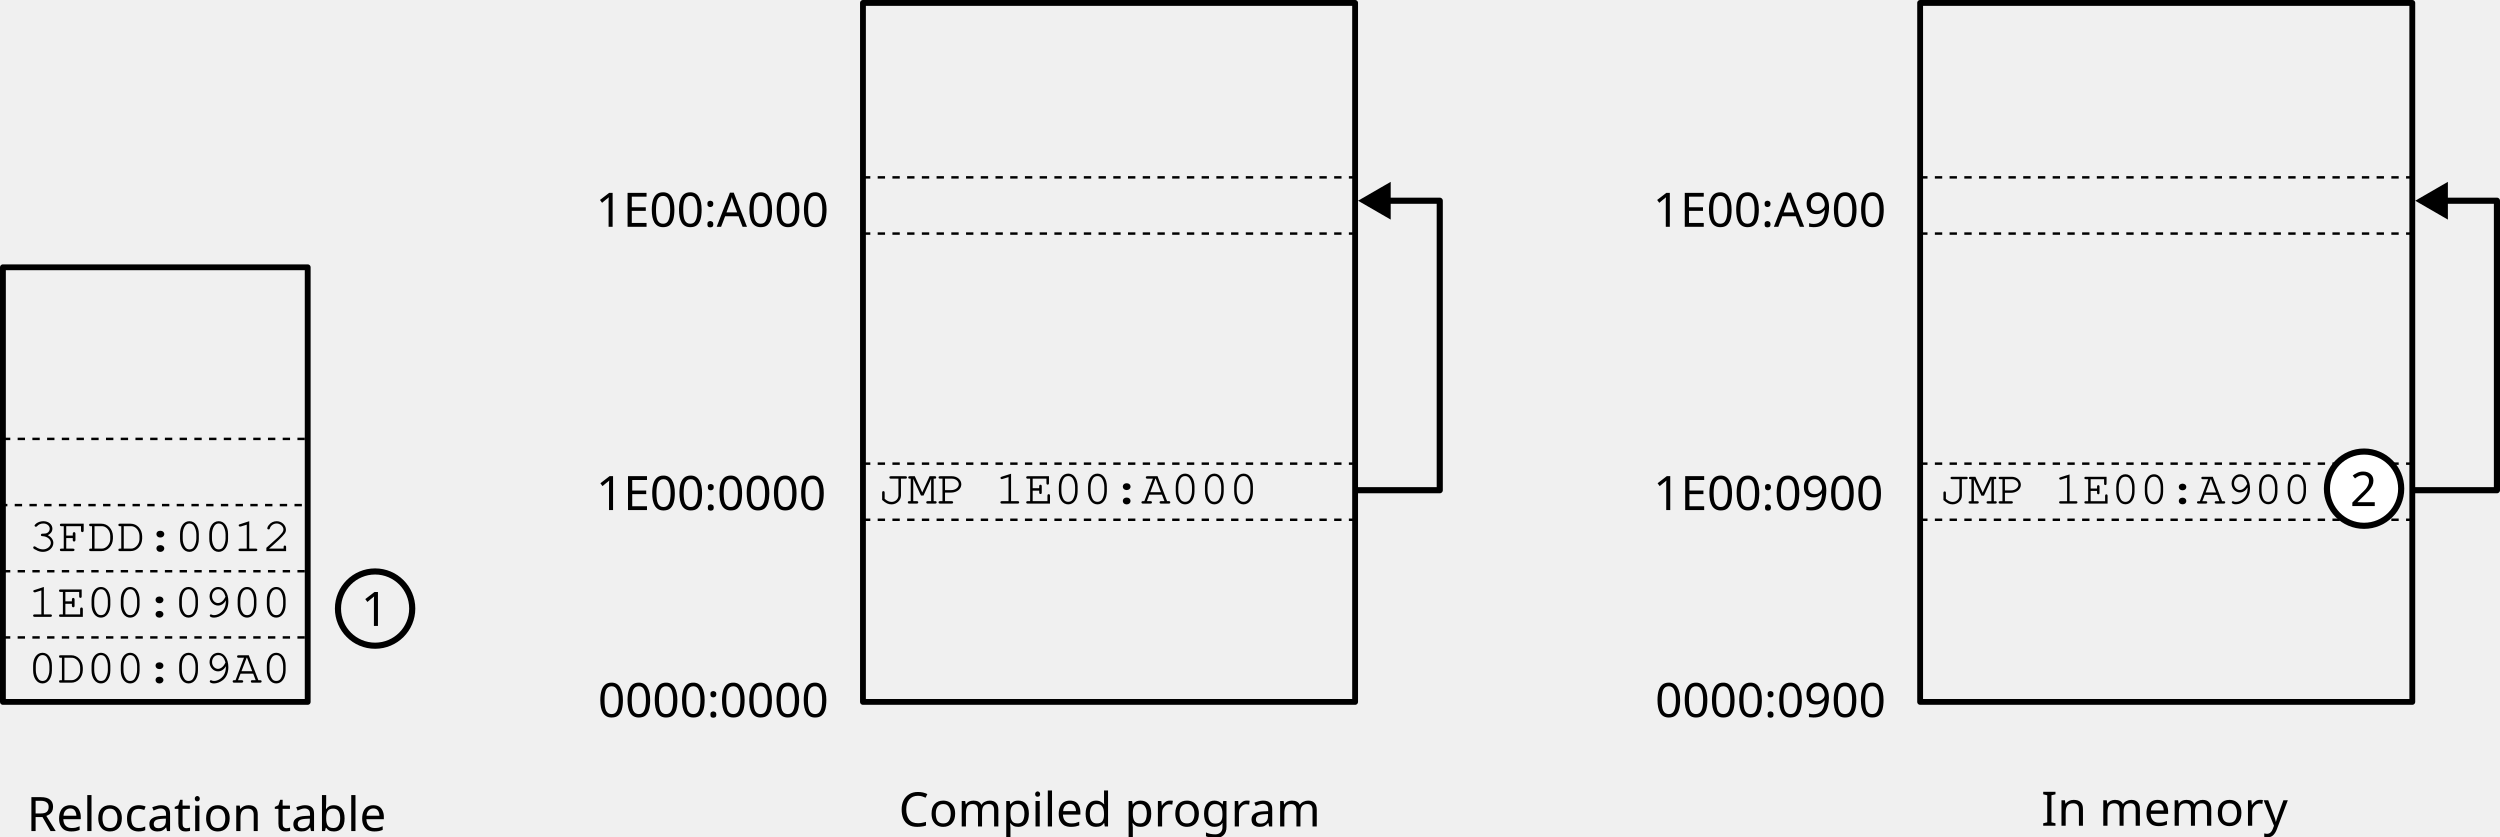
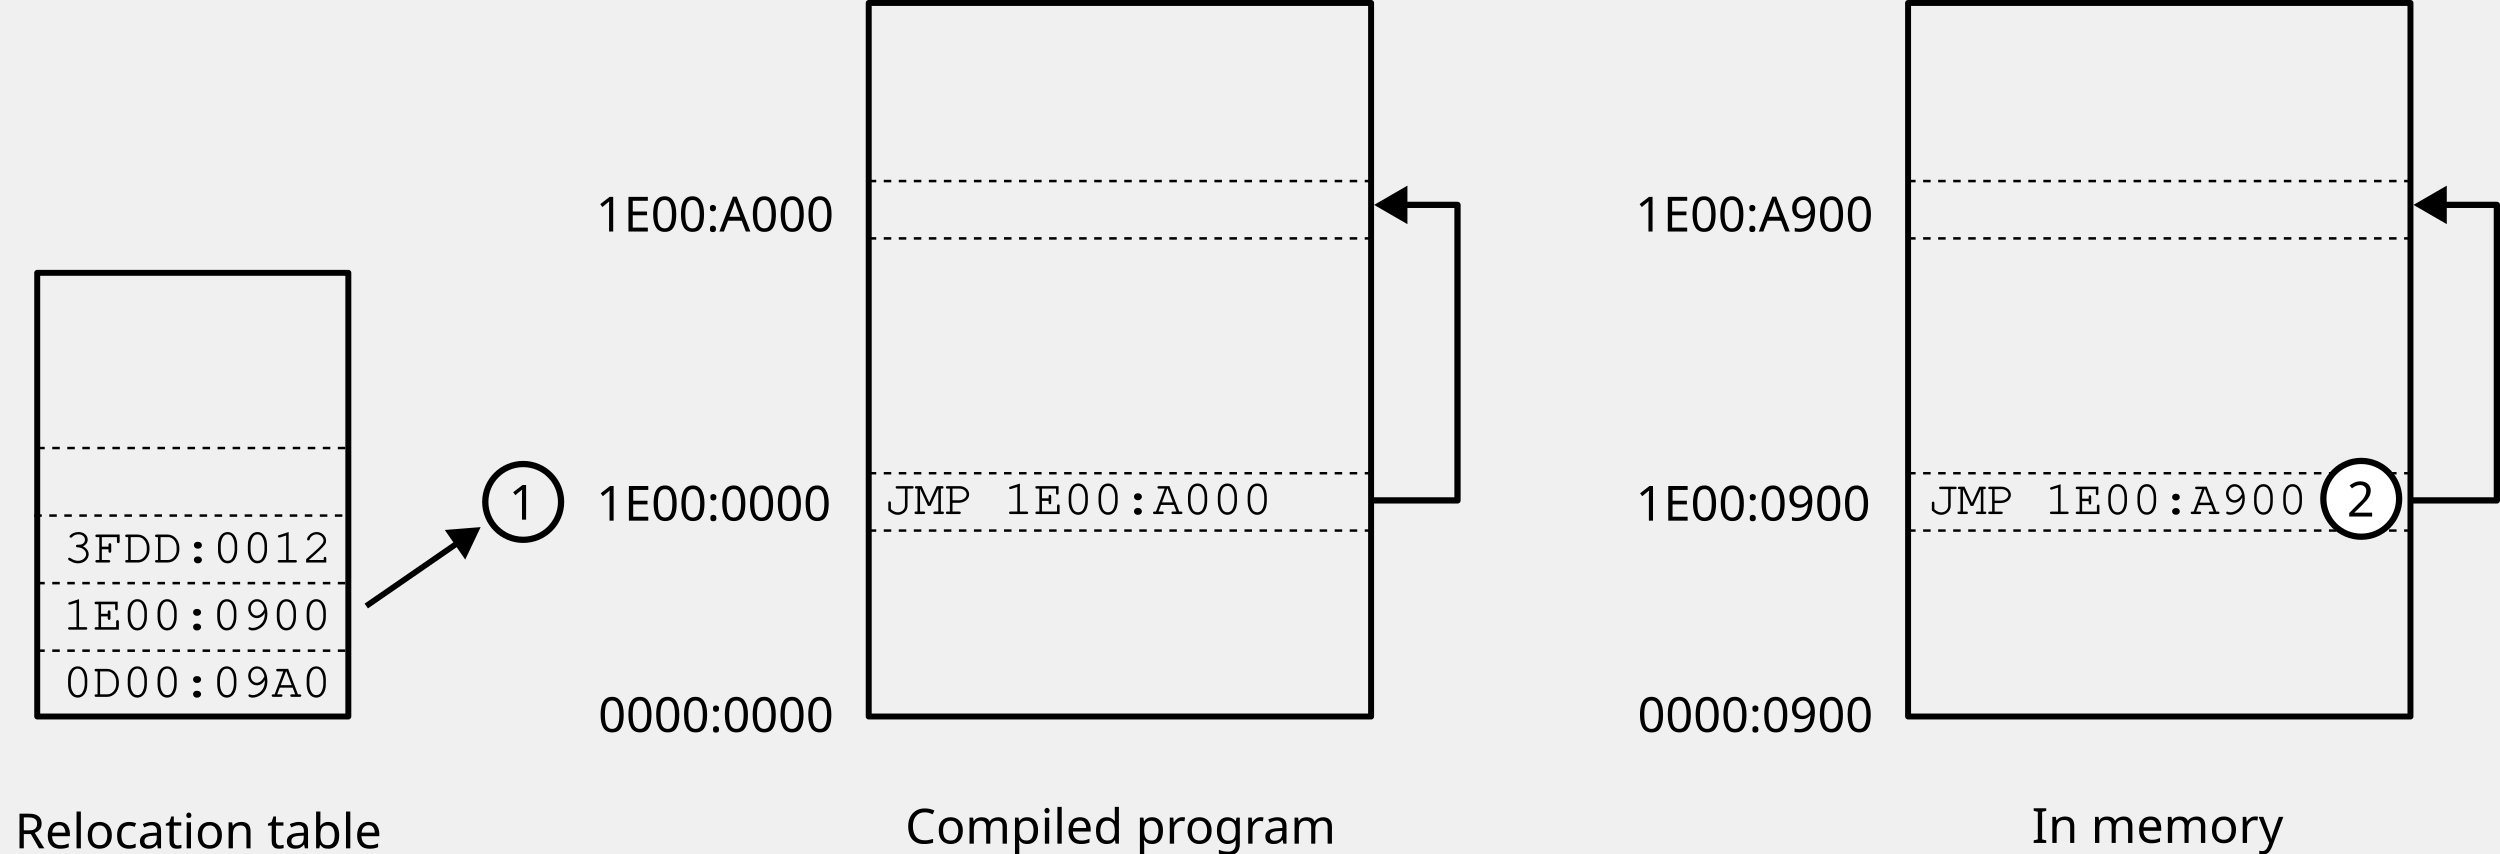
- <svg xmlns="http://www.w3.org/2000/svg" width="203.738mm" height="68.16mm" viewBox="0 0 203.738 68.16" version="1.1" id="svg1">
+ <svg xmlns="http://www.w3.org/2000/svg" width="199.593mm" height="68.16mm" viewBox="0 0 199.593 68.16" version="1.1" id="svg1">
  <defs id="defs1">
+     <marker style="overflow:visible" id="marker5" refX="0" refY="0" orient="auto-start-reverse" markerWidth="1" markerHeight="1" viewBox="0 0 1 1" preserveAspectRatio="xMidYMid">
+       <path transform="scale(0.5)" style="fill:context-stroke;fill-rule:evenodd;stroke:context-stroke;stroke-width:1pt" d="M 5.77,0 -2.88,5 V -5 Z" id="path5" />
+     </marker>
    <marker style="overflow:visible" id="Triangle" refX="0" refY="0" orient="auto-start-reverse" markerWidth="1" markerHeight="1" viewBox="0 0 1 1" preserveAspectRatio="xMidYMid">
      <path transform="scale(0.5)" style="fill:context-stroke;fill-rule:evenodd;stroke:context-stroke;stroke-width:1pt" d="M 5.77,0 -2.88,5 V -5 Z" id="path135" />
    </marker>
    <marker style="overflow:visible" id="Triangle-0" refX="0" refY="0" orient="auto-start-reverse" markerWidth="1" markerHeight="1" viewBox="0 0 1 1" preserveAspectRatio="xMidYMid">
      <path transform="scale(0.5)" style="fill:context-stroke;fill-rule:evenodd;stroke:context-stroke;stroke-width:1pt" d="M 5.77,0 -2.88,5 V -5 Z" id="path135-9" />
    </marker>
  </defs>
-   <g id="layer1" transform="translate(2.3941613e-7,-143.767)">
+   <g id="layer1" transform="translate(-0.9706398,-143.767)">
    <g id="g10-6" transform="matrix(0.3307292,0,0,-0.3307292,42.82311,206.6964)">
      <text transform="scale(1,-1)" style="font-style:normal;font-variant:normal;font-weight:normal;font-stretch:normal;font-size:12px;line-height:0%;font-family:'Nimbus Mono PS';-inkscape-font-specification:'Nimbus Mono PS, Normal';font-variant-ligatures:normal;font-variant-caps:normal;font-variant-numeric:normal;font-variant-east-asian:normal;text-align:center;writing-mode:lr-tb;text-anchor:middle;fill:#000000;fill-opacity:1;fill-rule:nonzero;stroke:none" id="text50-2" y="-66.183" x="133.735">
        <tspan style="font-style:normal;font-variant:normal;font-weight:normal;font-stretch:normal;font-size:12px;line-height:1.25;font-family:'Nimbus Mono PS';-inkscape-font-specification:'Nimbus Mono PS, Normal';font-variant-ligatures:normal;font-variant-caps:normal;font-variant-numeric:normal;font-variant-east-asian:normal" x="133.735" y="-66.183" id="tspan2">JMP 1E00:A000</tspan>
      </text>
    </g>
    <text style="font-variant:normal;font-weight:normal;font-size:3.969px;line-height:0%;font-family:'Bitstream Vera Sans';-inkscape-font-specification:BitstreamVeraSans-Roman;text-align:center;writing-mode:lr-tb;text-anchor:middle;fill:#000000;fill-opacity:1;fill-rule:nonzero;stroke:none;stroke-width:0.331" id="text50-2-1" y="202.211" x="58.135">
      <tspan style="font-style:normal;font-variant:normal;font-weight:normal;font-stretch:normal;font-size:3.881px;line-height:1.25;font-family:Sans;-inkscape-font-specification:'Sans, Normal';font-variant-ligatures:normal;font-variant-caps:normal;font-variant-numeric:normal;font-variant-east-asian:normal;stroke-width:0.331" x="58.135" y="202.211" id="tspan2-7">0000:0000</tspan>
    </text>
-     <text style="font-variant:normal;font-weight:normal;font-size:3.969px;line-height:0%;font-family:'Bitstream Vera Sans';-inkscape-font-specification:BitstreamVeraSans-Roman;text-align:center;writing-mode:lr-tb;text-anchor:middle;fill:#000000;fill-opacity:1;fill-rule:nonzero;stroke:none;stroke-width:0.331" id="text50-2-1-2" y="211.496" x="16.835">
-       <tspan style="font-style:normal;font-variant:normal;font-weight:normal;font-stretch:normal;font-size:3.881px;line-height:1.25;font-family:Sans;-inkscape-font-specification:'Sans, Normal';font-variant-ligatures:normal;font-variant-caps:normal;font-variant-numeric:normal;font-variant-east-asian:normal;stroke-width:0.331" x="16.835" y="211.496" id="tspan2-7-60">Relocation table</tspan>
+     <text style="font-variant:normal;font-weight:normal;font-size:3.969px;line-height:0%;font-family:'Bitstream Vera Sans';-inkscape-font-specification:BitstreamVeraSans-Roman;text-align:center;writing-mode:lr-tb;text-anchor:middle;fill:#000000;fill-opacity:1;fill-rule:nonzero;stroke:none;stroke-width:0.331" id="text50-2-1-2" y="211.496" x="16.803">
+       <tspan style="font-style:normal;font-variant:normal;font-weight:normal;font-stretch:normal;font-size:3.881px;line-height:1.25;font-family:Sans;-inkscape-font-specification:'Sans, Normal';font-variant-ligatures:normal;font-variant-caps:normal;font-variant-numeric:normal;font-variant-east-asian:normal;stroke-width:0.331" x="16.803" y="211.496" id="tspan2-7-60">Relocation table</tspan>
    </text>
    <text style="font-variant:normal;font-weight:normal;font-size:3.969px;line-height:0%;font-family:'Bitstream Vera Sans';-inkscape-font-specification:BitstreamVeraSans-Roman;text-align:center;writing-mode:lr-tb;text-anchor:middle;fill:#000000;fill-opacity:1;fill-rule:nonzero;stroke:none;stroke-width:0.331" id="text50-2-1-2-0" y="211.12" x="90.437">
      <tspan style="font-style:normal;font-variant:normal;font-weight:normal;font-stretch:normal;font-size:3.881px;line-height:1.25;font-family:Sans;-inkscape-font-specification:'Sans, Normal';font-variant-ligatures:normal;font-variant-caps:normal;font-variant-numeric:normal;font-variant-east-asian:normal;stroke-width:0.331" x="90.437" y="211.12" id="tspan2-7-60-8">Compiled program</tspan>
    </text>
    <text style="font-variant:normal;font-weight:normal;font-size:3.969px;line-height:0%;font-family:'Bitstream Vera Sans';-inkscape-font-specification:BitstreamVeraSans-Roman;text-align:center;writing-mode:lr-tb;text-anchor:middle;fill:#000000;fill-opacity:1;fill-rule:nonzero;stroke:none;stroke-width:0.331" id="text50-2-1-5" y="185.337" x="57.956">
      <tspan style="font-style:normal;font-variant:normal;font-weight:normal;font-stretch:normal;font-size:3.881px;line-height:1.25;font-family:Sans;-inkscape-font-specification:'Sans, Normal';font-variant-ligatures:normal;font-variant-caps:normal;font-variant-numeric:normal;font-variant-east-asian:normal;stroke-width:0.331" x="57.956" y="185.337" id="tspan2-7-3">1E00:0000</tspan>
    </text>
    <text style="font-variant:normal;font-weight:normal;font-size:3.969px;line-height:0%;font-family:'Bitstream Vera Sans';-inkscape-font-specification:BitstreamVeraSans-Roman;text-align:center;writing-mode:lr-tb;text-anchor:middle;fill:#000000;fill-opacity:1;fill-rule:nonzero;stroke:none;stroke-width:0.331" id="text50-2-1-5-8" y="162.251" x="58.049">
      <tspan style="font-style:normal;font-variant:normal;font-weight:normal;font-stretch:normal;font-size:3.881px;line-height:1.25;font-family:Sans;-inkscape-font-specification:'Sans, Normal';font-variant-ligatures:normal;font-variant-caps:normal;font-variant-numeric:normal;font-variant-east-asian:normal;stroke-width:0.331" x="58.049" y="162.251" id="tspan2-7-3-2">1E00:A000</tspan>
    </text>
    <rect style="fill:none;stroke:#000000;stroke-width:0.476;stroke-linejoin:round;stroke-dasharray:none" id="rect1-1-6-7" width="40.108" height="56.964" x="70.327" y="144.005" />
    <path style="fill:#e5e5e5;stroke:#000000;stroke-width:0.2;stroke-linejoin:round;stroke-dasharray:0.6, 0.6;stroke-dashoffset:0" d="M 70.327,181.549 H 110.435" id="path1" />
    <path style="fill:#e5e5e5;stroke:#000000;stroke-width:0.2;stroke-linejoin:round;stroke-dasharray:0.6, 0.6;stroke-dashoffset:0" d="M 70.327,186.126 H 110.435" id="path1-6" />
    <path style="fill:#e5e5e5;stroke:#000000;stroke-width:0.2;stroke-linejoin:round;stroke-dasharray:0.6, 0.6;stroke-dashoffset:0" d="m 70.327,158.223 h 40.108" id="path1-5" />
    <path style="fill:#e5e5e5;stroke:#000000;stroke-width:0.2;stroke-linejoin:round;stroke-dasharray:0.6, 0.6;stroke-dashoffset:0" d="M 70.327,162.8 H 110.435" id="path1-6-1" />
    <path style="fill:none;stroke:#000000;stroke-width:0.5;stroke-linejoin:round;stroke-dasharray:none;stroke-dashoffset:0;marker-end:url(#Triangle)" d="m 110.435,183.718 h 6.898 v -23.593 h -4.884" id="path2" />
-     <g id="g10-6-1" transform="matrix(0.3307292,0,0,-0.3307292,128.9784,206.6964)">
+     <g id="g10-6-1" transform="matrix(0.3307292,0,0,-0.3307292,125.8033,206.6964)">
      <text transform="scale(1,-1)" style="font-variant:normal;font-weight:normal;line-height:0%;font-family:'Bitstream Vera Sans';-inkscape-font-specification:BitstreamVeraSans-Roman;text-align:center;writing-mode:lr-tb;text-anchor:middle;fill:#000000;fill-opacity:1;fill-rule:nonzero;stroke:none" id="text50-2-8" y="-66.183" x="133.735">
        <tspan style="font-style:normal;font-variant:normal;font-weight:normal;font-stretch:normal;font-size:11.733px;line-height:1.25;font-family:'Nimbus Mono PS';-inkscape-font-specification:'Nimbus Mono PS, Normal';font-variant-ligatures:normal;font-variant-caps:normal;font-variant-numeric:normal;font-variant-east-asian:normal" x="133.735" y="-66.183" id="tspan2-74">JMP 1E00:A900</tspan>
      </text>
    </g>
-     <text style="font-variant:normal;font-weight:normal;font-size:3.969px;line-height:0%;font-family:'Bitstream Vera Sans';-inkscape-font-specification:BitstreamVeraSans-Roman;text-align:center;writing-mode:lr-tb;text-anchor:middle;fill:#000000;fill-opacity:1;fill-rule:nonzero;stroke:none;stroke-width:0.331" id="text50-2-1-1" y="202.211" x="144.29">
-       <tspan style="font-style:normal;font-variant:normal;font-weight:normal;font-stretch:normal;font-size:3.881px;line-height:1.25;font-family:Sans;-inkscape-font-specification:'Sans, Normal';font-variant-ligatures:normal;font-variant-caps:normal;font-variant-numeric:normal;font-variant-east-asian:normal;stroke-width:0.331" x="144.29" y="202.211" id="tspan2-7-6">0000:0900</tspan>
+     <text style="font-variant:normal;font-weight:normal;font-size:3.969px;line-height:0%;font-family:'Bitstream Vera Sans';-inkscape-font-specification:BitstreamVeraSans-Roman;text-align:center;writing-mode:lr-tb;text-anchor:middle;fill:#000000;fill-opacity:1;fill-rule:nonzero;stroke:none;stroke-width:0.331" id="text50-2-1-1" y="202.211" x="141.115">
+       <tspan style="font-style:normal;font-variant:normal;font-weight:normal;font-stretch:normal;font-size:3.881px;line-height:1.25;font-family:Sans;-inkscape-font-specification:'Sans, Normal';font-variant-ligatures:normal;font-variant-caps:normal;font-variant-numeric:normal;font-variant-east-asian:normal;stroke-width:0.331" x="141.115" y="202.211" id="tspan2-7-6">0000:0900</tspan>
    </text>
-     <text style="font-variant:normal;font-weight:normal;font-size:3.969px;line-height:0%;font-family:'Bitstream Vera Sans';-inkscape-font-specification:BitstreamVeraSans-Roman;text-align:center;writing-mode:lr-tb;text-anchor:middle;fill:#000000;fill-opacity:1;fill-rule:nonzero;stroke:none;stroke-width:0.331" id="text50-2-1-5-3" y="185.337" x="144.111">
-       <tspan style="font-style:normal;font-variant:normal;font-weight:normal;font-stretch:normal;font-size:3.881px;line-height:1.25;font-family:Sans;-inkscape-font-specification:'Sans, Normal';font-variant-ligatures:normal;font-variant-caps:normal;font-variant-numeric:normal;font-variant-east-asian:normal;stroke-width:0.331" x="144.111" y="185.337" id="tspan2-7-3-8">1E00:0900</tspan>
+     <text style="font-variant:normal;font-weight:normal;font-size:3.969px;line-height:0%;font-family:'Bitstream Vera Sans';-inkscape-font-specification:BitstreamVeraSans-Roman;text-align:center;writing-mode:lr-tb;text-anchor:middle;fill:#000000;fill-opacity:1;fill-rule:nonzero;stroke:none;stroke-width:0.331" id="text50-2-1-5-3" y="185.337" x="140.936">
+       <tspan style="font-style:normal;font-variant:normal;font-weight:normal;font-stretch:normal;font-size:3.881px;line-height:1.25;font-family:Sans;-inkscape-font-specification:'Sans, Normal';font-variant-ligatures:normal;font-variant-caps:normal;font-variant-numeric:normal;font-variant-east-asian:normal;stroke-width:0.331" x="140.936" y="185.337" id="tspan2-7-3-8">1E00:0900</tspan>
    </text>
-     <text style="font-variant:normal;font-weight:normal;font-size:3.969px;line-height:0%;font-family:'Bitstream Vera Sans';-inkscape-font-specification:BitstreamVeraSans-Roman;text-align:center;writing-mode:lr-tb;text-anchor:middle;fill:#000000;fill-opacity:1;fill-rule:nonzero;stroke:none;stroke-width:0.331" id="text50-2-1-5-8-5" y="162.251" x="144.204">
-       <tspan style="font-style:normal;font-variant:normal;font-weight:normal;font-stretch:normal;font-size:3.881px;line-height:1.25;font-family:Sans;-inkscape-font-specification:'Sans, Normal';font-variant-ligatures:normal;font-variant-caps:normal;font-variant-numeric:normal;font-variant-east-asian:normal;stroke-width:0.331" x="144.204" y="162.251" id="tspan2-7-3-2-5">1E00:A900</tspan>
+     <text style="font-variant:normal;font-weight:normal;font-size:3.969px;line-height:0%;font-family:'Bitstream Vera Sans';-inkscape-font-specification:BitstreamVeraSans-Roman;text-align:center;writing-mode:lr-tb;text-anchor:middle;fill:#000000;fill-opacity:1;fill-rule:nonzero;stroke:none;stroke-width:0.331" id="text50-2-1-5-8-5" y="162.251" x="141.029">
+       <tspan style="font-style:normal;font-variant:normal;font-weight:normal;font-stretch:normal;font-size:3.881px;line-height:1.25;font-family:Sans;-inkscape-font-specification:'Sans, Normal';font-variant-ligatures:normal;font-variant-caps:normal;font-variant-numeric:normal;font-variant-east-asian:normal;stroke-width:0.331" x="141.029" y="162.251" id="tspan2-7-3-2-5">1E00:A900</tspan>
    </text>
-     <rect style="fill:none;stroke:#000000;stroke-width:0.476;stroke-linejoin:round;stroke-dasharray:none" id="rect1-1-6-7-0" width="40.108" height="56.964" x="156.482" y="144.005" />
-     <path style="fill:#e5e5e5;stroke:#000000;stroke-width:0.2;stroke-linejoin:round;stroke-dasharray:0.6, 0.6;stroke-dashoffset:0" d="M 156.482,181.549 H 196.59" id="path1-1" />
-     <path style="fill:#e5e5e5;stroke:#000000;stroke-width:0.2;stroke-linejoin:round;stroke-dasharray:0.6, 0.6;stroke-dashoffset:0" d="M 156.482,186.126 H 196.59" id="path1-6-2" />
-     <path style="fill:#e5e5e5;stroke:#000000;stroke-width:0.2;stroke-linejoin:round;stroke-dasharray:0.6, 0.6;stroke-dashoffset:0" d="m 156.482,158.223 h 40.108" id="path1-5-6" />
-     <path style="fill:#e5e5e5;stroke:#000000;stroke-width:0.2;stroke-linejoin:round;stroke-dasharray:0.6, 0.6;stroke-dashoffset:0" d="M 156.482,162.8 H 196.59" id="path1-6-1-4" />
-     <path style="fill:none;stroke:#000000;stroke-width:0.5;stroke-linejoin:round;stroke-dasharray:none;stroke-dashoffset:0;marker-end:url(#Triangle-0)" d="m 196.59,183.718 h 6.898 v -23.593 h -4.884" id="path2-8" />
+     <rect style="fill:none;stroke:#000000;stroke-width:0.476;stroke-linejoin:round;stroke-dasharray:none" id="rect1-1-6-7-0" width="40.108" height="56.964" x="153.307" y="144.005" />
+     <path style="fill:#e5e5e5;stroke:#000000;stroke-width:0.2;stroke-linejoin:round;stroke-dasharray:0.6, 0.6;stroke-dashoffset:0" d="m 153.307,181.549 h 40.108" id="path1-1" />
+     <path style="fill:#e5e5e5;stroke:#000000;stroke-width:0.2;stroke-linejoin:round;stroke-dasharray:0.6, 0.6;stroke-dashoffset:0" d="m 153.307,186.126 h 40.108" id="path1-6-2" />
+     <path style="fill:#e5e5e5;stroke:#000000;stroke-width:0.2;stroke-linejoin:round;stroke-dasharray:0.6, 0.6;stroke-dashoffset:0" d="m 153.307,158.223 h 40.108" id="path1-5-6" />
+     <path style="fill:#e5e5e5;stroke:#000000;stroke-width:0.2;stroke-linejoin:round;stroke-dasharray:0.6, 0.6;stroke-dashoffset:0" d="m 153.307,162.8 h 40.108" id="path1-6-1-4" />
+     <path style="fill:none;stroke:#000000;stroke-width:0.5;stroke-linejoin:round;stroke-dasharray:none;stroke-dashoffset:0;marker-end:url(#Triangle-0)" d="m 193.415,183.718 h 6.898 v -23.593 h -4.884" id="path2-8" />
    <text xml:space="preserve" style="font-style:normal;font-variant:normal;font-weight:normal;font-stretch:normal;font-size:3.881px;font-family:Sans;-inkscape-font-specification:'Sans, Normal';font-variant-ligatures:normal;font-variant-caps:normal;font-variant-numeric:normal;font-variant-east-asian:normal;text-align:center;writing-mode:lr-tb;direction:ltr;text-anchor:middle;fill:none;stroke:#000000;stroke-width:0.5;stroke-linejoin:round;stroke-dasharray:none;stroke-dashoffset:0" x="108.931" y="227.184" id="text3">
      <tspan id="tspan3" style="stroke-width:0.5" x="108.931" y="227.184" />
    </text>
-     <rect style="fill:none;stroke:#000000;stroke-width:0.476;stroke-linejoin:round;stroke-dasharray:none" id="rect1-1-6-7-5" width="24.838" height="35.419" x="0.238" y="165.55" />
-     <path style="fill:#e5e5e5;stroke:#000000;stroke-width:0.2;stroke-linejoin:round;stroke-dasharray:0.6, 0.6;stroke-dashoffset:0" d="M 0.238,195.713 H 25.076" id="path1-6-8" />
-     <path style="fill:#e5e5e5;stroke:#000000;stroke-width:0.2;stroke-linejoin:round;stroke-dasharray:0.6, 0.6;stroke-dashoffset:0" d="M 0.238,190.321 H 25.076" id="path1-6-8-6" />
-     <path style="fill:#e5e5e5;stroke:#000000;stroke-width:0.2;stroke-linejoin:round;stroke-dasharray:0.6, 0.6;stroke-dashoffset:0" d="M -2.3941612e-7,184.928 H 24.838" id="path1-6-8-6-4" />
-     <path style="fill:#e5e5e5;stroke:#000000;stroke-width:0.2;stroke-linejoin:round;stroke-dasharray:0.6, 0.6;stroke-dashoffset:0" d="M 0.238,179.536 H 25.076" id="path1-6-8-6-43" />
-     <text style="font-style:normal;font-variant:normal;font-weight:normal;font-stretch:normal;font-size:3.969px;line-height:0%;font-family:'Nimbus Mono PS';-inkscape-font-specification:'Nimbus Mono PS, Normal';font-variant-ligatures:normal;font-variant-caps:normal;font-variant-numeric:normal;font-variant-east-asian:normal;text-align:center;writing-mode:lr-tb;text-anchor:middle;fill:#000000;fill-opacity:1;fill-rule:nonzero;stroke:none;stroke-width:0.331" id="text50-2-1-5-3-4" y="194.039" x="12.993">
-       <tspan style="font-style:normal;font-variant:normal;font-weight:normal;font-stretch:normal;font-size:3.969px;line-height:1.25;font-family:'Nimbus Mono PS';-inkscape-font-specification:'Nimbus Mono PS, Normal';font-variant-ligatures:normal;font-variant-caps:normal;font-variant-numeric:normal;font-variant-east-asian:normal;stroke-width:0.331" x="12.993" y="194.039" id="tspan2-7-3-8-6">1E00:0900</tspan>
+     <rect style="fill:none;stroke:#000000;stroke-width:0.476;stroke-linejoin:round;stroke-dasharray:none" id="rect1-1-6-7-5" width="24.838" height="35.419" x="3.942" y="165.55" />
+     <path style="fill:#e5e5e5;stroke:#000000;stroke-width:0.2;stroke-linejoin:round;stroke-dasharray:0.6, 0.6;stroke-dashoffset:0" d="M 3.942,195.713 H 28.78" id="path1-6-8" />
+     <path style="fill:#e5e5e5;stroke:#000000;stroke-width:0.2;stroke-linejoin:round;stroke-dasharray:0.6, 0.6;stroke-dashoffset:0" d="M 3.942,190.321 H 28.78" id="path1-6-8-6" />
+     <path style="fill:#e5e5e5;stroke:#000000;stroke-width:0.2;stroke-linejoin:round;stroke-dasharray:0.6, 0.6;stroke-dashoffset:0" d="M 3.704,184.928 H 28.542" id="path1-6-8-6-4" />
+     <path style="fill:#e5e5e5;stroke:#000000;stroke-width:0.2;stroke-linejoin:round;stroke-dasharray:0.6, 0.6;stroke-dashoffset:0" d="M 3.942,179.536 H 28.78" id="path1-6-8-6-43" />
+     <text style="font-style:normal;font-variant:normal;font-weight:normal;font-stretch:normal;font-size:3.969px;line-height:0%;font-family:'Nimbus Mono PS';-inkscape-font-specification:'Nimbus Mono PS, Normal';font-variant-ligatures:normal;font-variant-caps:normal;font-variant-numeric:normal;font-variant-east-asian:normal;text-align:center;writing-mode:lr-tb;text-anchor:middle;fill:#000000;fill-opacity:1;fill-rule:nonzero;stroke:none;stroke-width:0.331" id="text50-2-1-5-3-4" y="194.039" x="16.697">
+       <tspan style="font-style:normal;font-variant:normal;font-weight:normal;font-stretch:normal;font-size:3.969px;line-height:1.25;font-family:'Nimbus Mono PS';-inkscape-font-specification:'Nimbus Mono PS, Normal';font-variant-ligatures:normal;font-variant-caps:normal;font-variant-numeric:normal;font-variant-east-asian:normal;stroke-width:0.331" x="16.697" y="194.039" id="tspan2-7-3-8-6">1E00:0900</tspan>
    </text>
-     <text style="font-style:normal;font-variant:normal;font-weight:normal;font-stretch:normal;font-size:3.969px;line-height:0%;font-family:'Nimbus Mono PS';-inkscape-font-specification:'Nimbus Mono PS, Normal';font-variant-ligatures:normal;font-variant-caps:normal;font-variant-numeric:normal;font-variant-east-asian:normal;text-align:center;writing-mode:lr-tb;text-anchor:middle;fill:#000000;fill-opacity:1;fill-rule:nonzero;stroke:none;stroke-width:0.331" id="text50-2-1-5-3-7" y="199.4" x="12.993">
-       <tspan style="font-style:normal;font-variant:normal;font-weight:normal;font-stretch:normal;font-size:3.969px;line-height:1.25;font-family:'Nimbus Mono PS';-inkscape-font-specification:'Nimbus Mono PS, Normal';font-variant-ligatures:normal;font-variant-caps:normal;font-variant-numeric:normal;font-variant-east-asian:normal;stroke-width:0.331" x="12.993" y="199.4" id="tspan2-7-3-8-9">0D00:09A0</tspan>
+     <text style="font-style:normal;font-variant:normal;font-weight:normal;font-stretch:normal;font-size:3.969px;line-height:0%;font-family:'Nimbus Mono PS';-inkscape-font-specification:'Nimbus Mono PS, Normal';font-variant-ligatures:normal;font-variant-caps:normal;font-variant-numeric:normal;font-variant-east-asian:normal;text-align:center;writing-mode:lr-tb;text-anchor:middle;fill:#000000;fill-opacity:1;fill-rule:nonzero;stroke:none;stroke-width:0.331" id="text50-2-1-5-3-7" y="199.4" x="16.697">
+       <tspan style="font-style:normal;font-variant:normal;font-weight:normal;font-stretch:normal;font-size:3.969px;line-height:1.25;font-family:'Nimbus Mono PS';-inkscape-font-specification:'Nimbus Mono PS, Normal';font-variant-ligatures:normal;font-variant-caps:normal;font-variant-numeric:normal;font-variant-east-asian:normal;stroke-width:0.331" x="16.697" y="199.4" id="tspan2-7-3-8-9">0D00:09A0</tspan>
    </text>
-     <text style="font-style:normal;font-variant:normal;font-weight:normal;font-stretch:normal;font-size:3.969px;line-height:0%;font-family:'Nimbus Mono PS';-inkscape-font-specification:'Nimbus Mono PS, Normal';font-variant-ligatures:normal;font-variant-caps:normal;font-variant-numeric:normal;font-variant-east-asian:normal;text-align:center;writing-mode:lr-tb;text-anchor:middle;fill:#000000;fill-opacity:1;fill-rule:nonzero;stroke:none;stroke-width:0.331" id="text50-2-1-5-3-6" y="188.678" x="13.061">
-       <tspan style="font-style:normal;font-variant:normal;font-weight:normal;font-stretch:normal;font-size:3.969px;line-height:1.25;font-family:'Nimbus Mono PS';-inkscape-font-specification:'Nimbus Mono PS, Normal';font-variant-ligatures:normal;font-variant-caps:normal;font-variant-numeric:normal;font-variant-east-asian:normal;stroke-width:0.331" x="13.061" y="188.678" id="tspan2-7-3-8-90">3FDD:0012</tspan>
+     <text style="font-style:normal;font-variant:normal;font-weight:normal;font-stretch:normal;font-size:3.969px;line-height:0%;font-family:'Nimbus Mono PS';-inkscape-font-specification:'Nimbus Mono PS, Normal';font-variant-ligatures:normal;font-variant-caps:normal;font-variant-numeric:normal;font-variant-east-asian:normal;text-align:center;writing-mode:lr-tb;text-anchor:middle;fill:#000000;fill-opacity:1;fill-rule:nonzero;stroke:none;stroke-width:0.331" id="text50-2-1-5-3-6" y="188.678" x="16.765">
+       <tspan style="font-style:normal;font-variant:normal;font-weight:normal;font-stretch:normal;font-size:3.969px;line-height:1.25;font-family:'Nimbus Mono PS';-inkscape-font-specification:'Nimbus Mono PS, Normal';font-variant-ligatures:normal;font-variant-caps:normal;font-variant-numeric:normal;font-variant-east-asian:normal;stroke-width:0.331" x="16.765" y="188.678" id="tspan2-7-3-8-90">3FDD:0012</tspan>
    </text>
-     <circle style="fill:none;stroke:#000000;stroke-width:0.5;stroke-linejoin:round;stroke-dasharray:none;stroke-dashoffset:0" id="path3" cx="30.569" cy="193.364" r="3.026" />
-     <text style="font-variant:normal;font-weight:normal;font-size:3.969px;line-height:0%;font-family:'Bitstream Vera Sans';-inkscape-font-specification:BitstreamVeraSans-Roman;text-align:center;writing-mode:lr-tb;text-anchor:middle;fill:#000000;fill-opacity:1;fill-rule:nonzero;stroke:none;stroke-width:0.331" id="text50-2-1-5-6" y="194.778" x="30.535">
-       <tspan style="font-style:normal;font-variant:normal;font-weight:normal;font-stretch:normal;font-size:3.881px;line-height:1.25;font-family:Sans;-inkscape-font-specification:'Sans, Normal';font-variant-ligatures:normal;font-variant-caps:normal;font-variant-numeric:normal;font-variant-east-asian:normal;stroke-width:0.331" x="30.535" y="194.778" id="tspan2-7-3-9">1</tspan>
+     <circle style="fill:none;stroke:#000000;stroke-width:0.5;stroke-linejoin:round;stroke-dasharray:none;stroke-dashoffset:0" id="path3" cx="42.74" cy="183.839" r="3.026" />
+     <text style="font-variant:normal;font-weight:normal;font-size:3.969px;line-height:0%;font-family:'Bitstream Vera Sans';-inkscape-font-specification:BitstreamVeraSans-Roman;text-align:center;writing-mode:lr-tb;text-anchor:middle;fill:#000000;fill-opacity:1;fill-rule:nonzero;stroke:none;stroke-width:0.331" id="text50-2-1-5-6" y="185.253" x="42.706">
+       <tspan style="font-style:normal;font-variant:normal;font-weight:normal;font-stretch:normal;font-size:3.881px;line-height:1.25;font-family:Sans;-inkscape-font-specification:'Sans, Normal';font-variant-ligatures:normal;font-variant-caps:normal;font-variant-numeric:normal;font-variant-east-asian:normal;stroke-width:0.331" x="42.706" y="185.253" id="tspan2-7-3-9">1</tspan>
    </text>
-     <circle style="fill:#ffffff;fill-opacity:1;stroke:#000000;stroke-width:0.5;stroke-linejoin:round;stroke-dasharray:none;stroke-dashoffset:0" id="path3-9" cx="192.66" cy="183.592" r="3.026" />
-     <text style="font-variant:normal;font-weight:normal;font-size:3.969px;line-height:0%;font-family:'Bitstream Vera Sans';-inkscape-font-specification:BitstreamVeraSans-Roman;text-align:center;writing-mode:lr-tb;text-anchor:middle;fill:#000000;fill-opacity:1;fill-rule:nonzero;stroke:none;stroke-width:0.331" id="text50-2-1-5-6-1" y="185.007" x="192.626">
-       <tspan style="font-style:normal;font-variant:normal;font-weight:normal;font-stretch:normal;font-size:3.881px;line-height:1.25;font-family:Sans;-inkscape-font-specification:'Sans, Normal';font-variant-ligatures:normal;font-variant-caps:normal;font-variant-numeric:normal;font-variant-east-asian:normal;stroke-width:0.331" x="192.626" y="185.007" id="tspan2-7-3-9-5">2</tspan>
+     <circle style="fill:#ffffff;fill-opacity:1;stroke:#000000;stroke-width:0.5;stroke-linejoin:round;stroke-dasharray:none;stroke-dashoffset:0" id="path3-9" cx="189.485" cy="183.592" r="3.026" />
+     <text style="font-variant:normal;font-weight:normal;font-size:3.969px;line-height:0%;font-family:'Bitstream Vera Sans';-inkscape-font-specification:BitstreamVeraSans-Roman;text-align:center;writing-mode:lr-tb;text-anchor:middle;fill:#000000;fill-opacity:1;fill-rule:nonzero;stroke:none;stroke-width:0.331" id="text50-2-1-5-6-1" y="185.007" x="189.451">
+       <tspan style="font-style:normal;font-variant:normal;font-weight:normal;font-stretch:normal;font-size:3.881px;line-height:1.25;font-family:Sans;-inkscape-font-specification:'Sans, Normal';font-variant-ligatures:normal;font-variant-caps:normal;font-variant-numeric:normal;font-variant-east-asian:normal;stroke-width:0.331" x="189.451" y="185.007" id="tspan2-7-3-9-5">2</tspan>
    </text>
-     <text style="font-variant:normal;font-weight:normal;font-size:3.969px;line-height:0%;font-family:'Bitstream Vera Sans';-inkscape-font-specification:BitstreamVeraSans-Roman;text-align:center;writing-mode:lr-tb;text-anchor:middle;fill:#000000;fill-opacity:1;fill-rule:nonzero;stroke:none;stroke-width:0.331" id="text50-2-1-2-0-4" y="211.061" x="176.403">
-       <tspan style="font-style:normal;font-variant:normal;font-weight:normal;font-stretch:normal;font-size:3.881px;line-height:1.25;font-family:Sans;-inkscape-font-specification:'Sans, Normal';font-variant-ligatures:normal;font-variant-caps:normal;font-variant-numeric:normal;font-variant-east-asian:normal;stroke-width:0.331" x="176.403" y="211.061" id="tspan2-7-60-8-6">In memory</tspan>
+     <text style="font-variant:normal;font-weight:normal;font-size:3.969px;line-height:0%;font-family:'Bitstream Vera Sans';-inkscape-font-specification:BitstreamVeraSans-Roman;text-align:center;writing-mode:lr-tb;text-anchor:middle;fill:#000000;fill-opacity:1;fill-rule:nonzero;stroke:none;stroke-width:0.331" id="text50-2-1-2-0-4" y="211.061" x="173.228">
+       <tspan style="font-style:normal;font-variant:normal;font-weight:normal;font-stretch:normal;font-size:3.881px;line-height:1.25;font-family:Sans;-inkscape-font-specification:'Sans, Normal';font-variant-ligatures:normal;font-variant-caps:normal;font-variant-numeric:normal;font-variant-east-asian:normal;stroke-width:0.331" x="173.228" y="211.061" id="tspan2-7-60-8-6">In memory</tspan>
    </text>
+     <path style="fill:#ffffff;stroke:#000000;stroke-width:0.467;stroke-linejoin:round;marker-end:url(#marker5)" d="m 30.211,192.15 7.769,-5.359" id="path4" />
  </g>
</svg>
